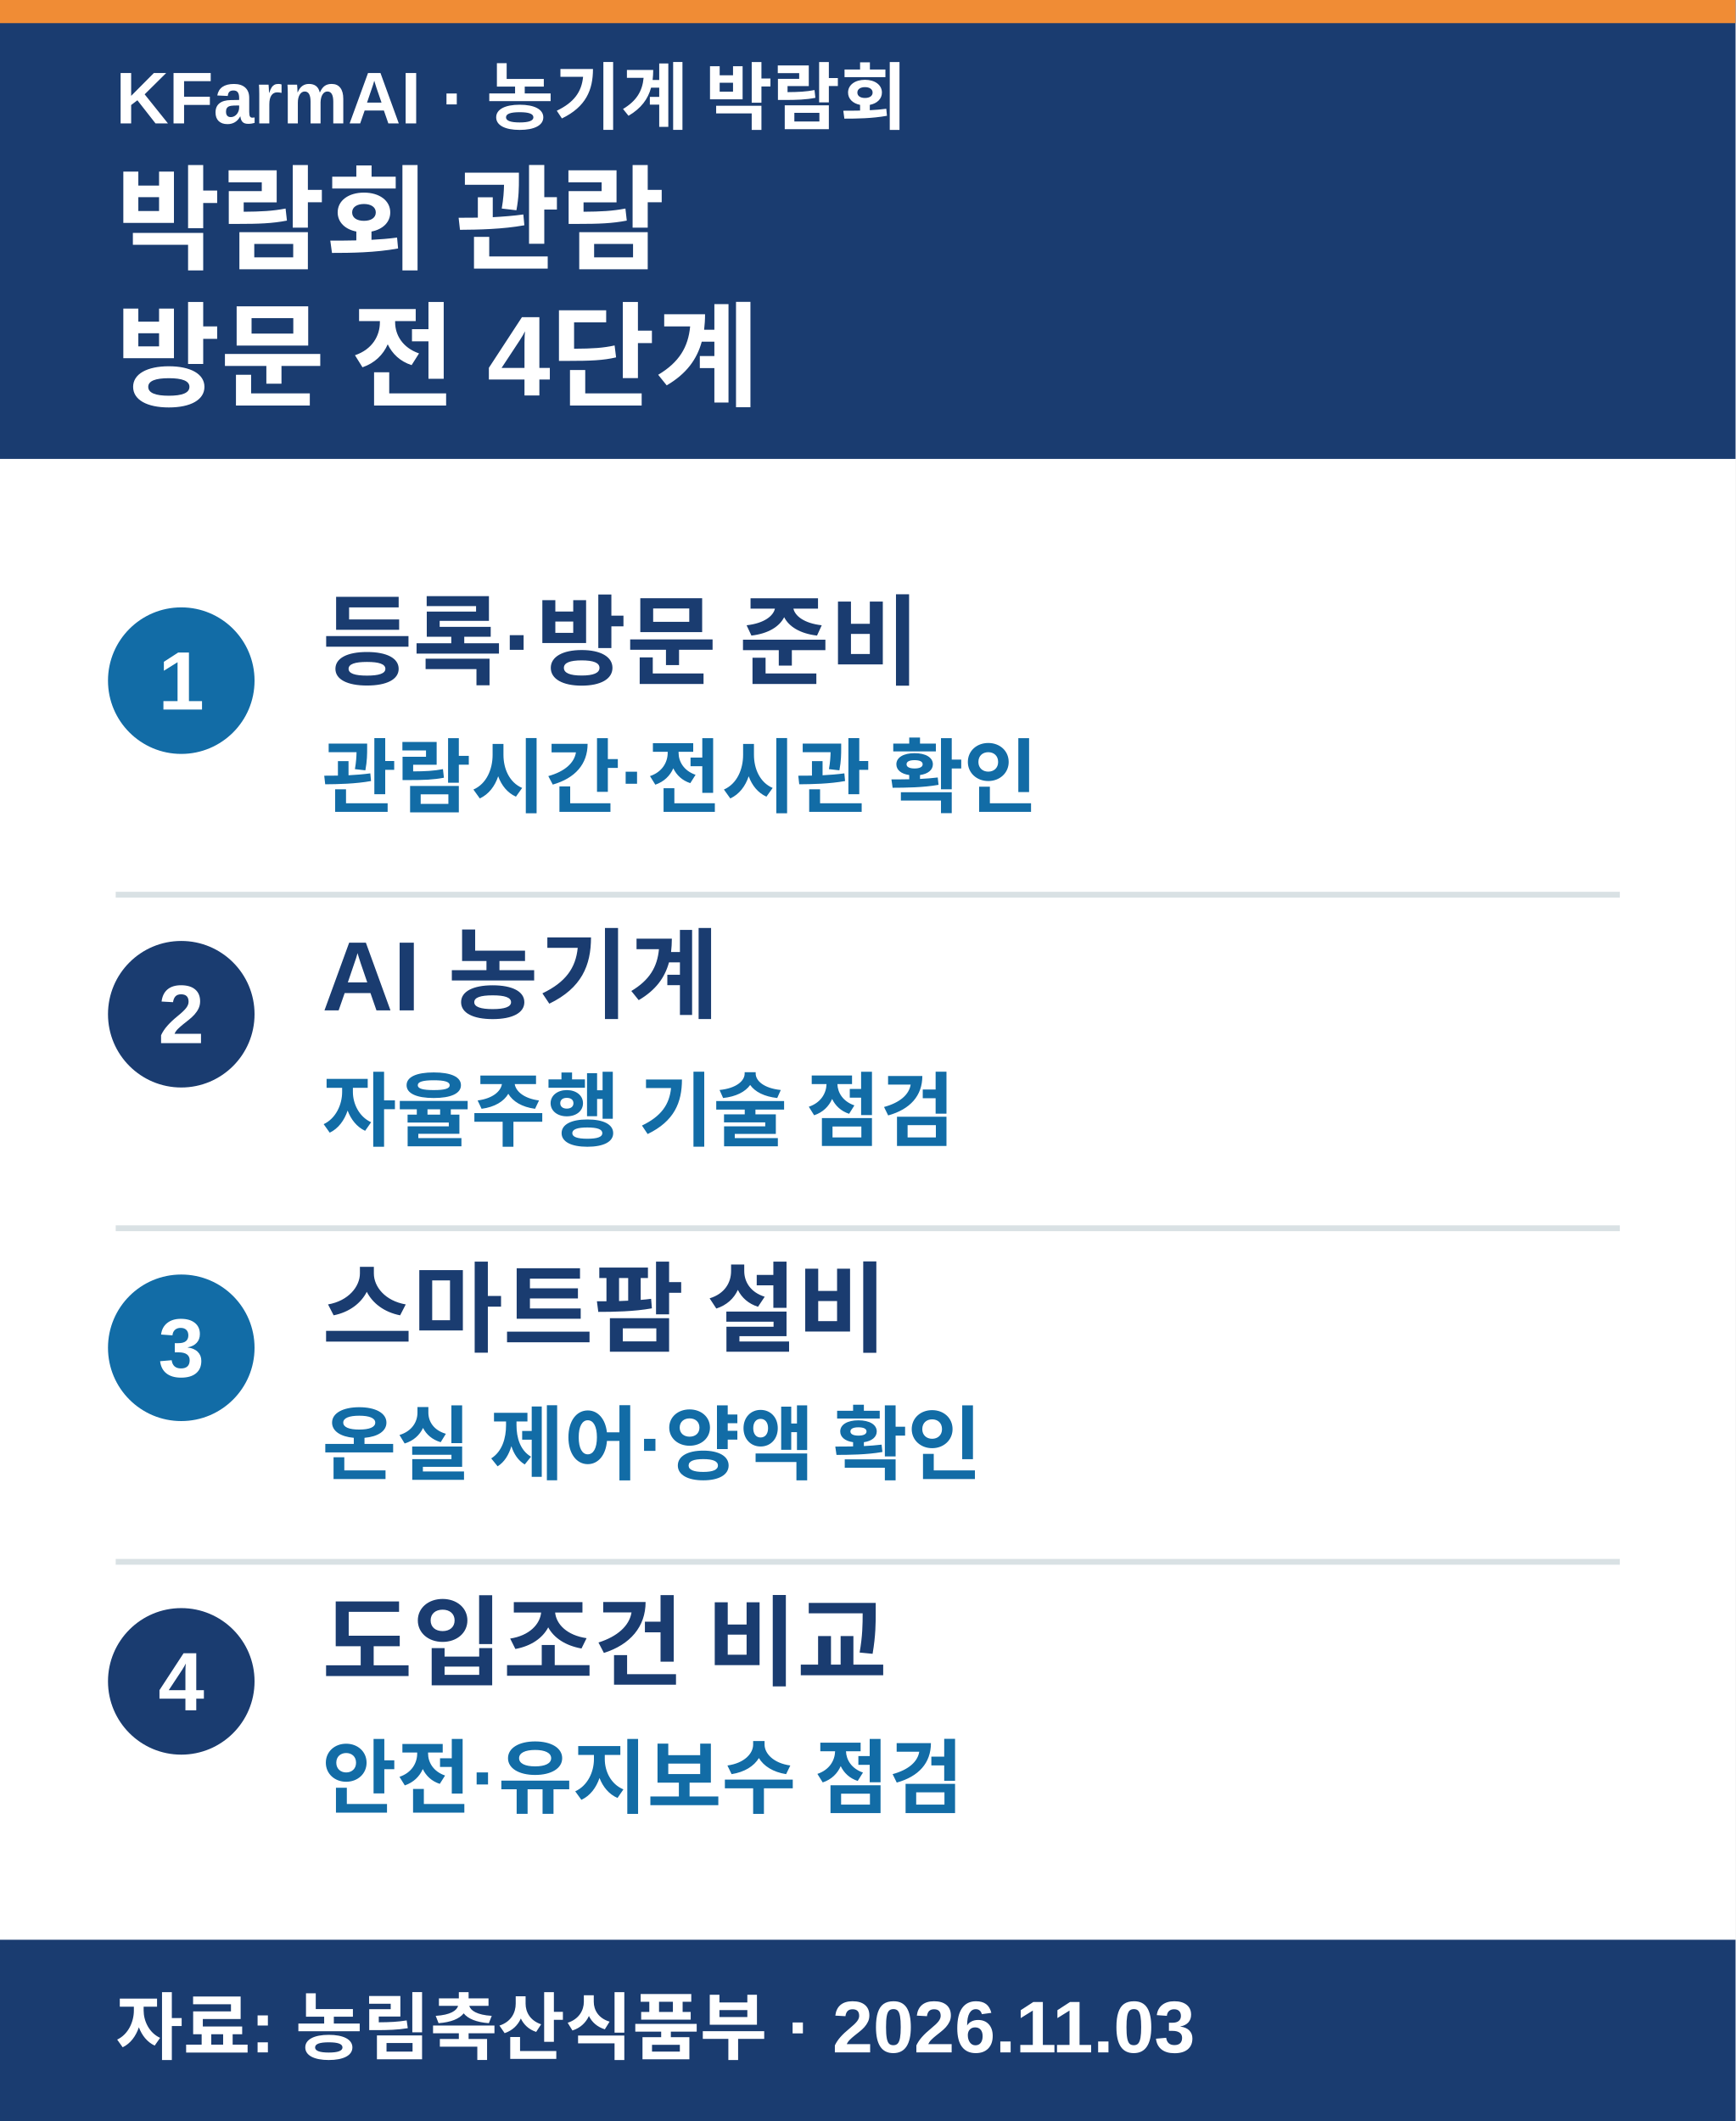
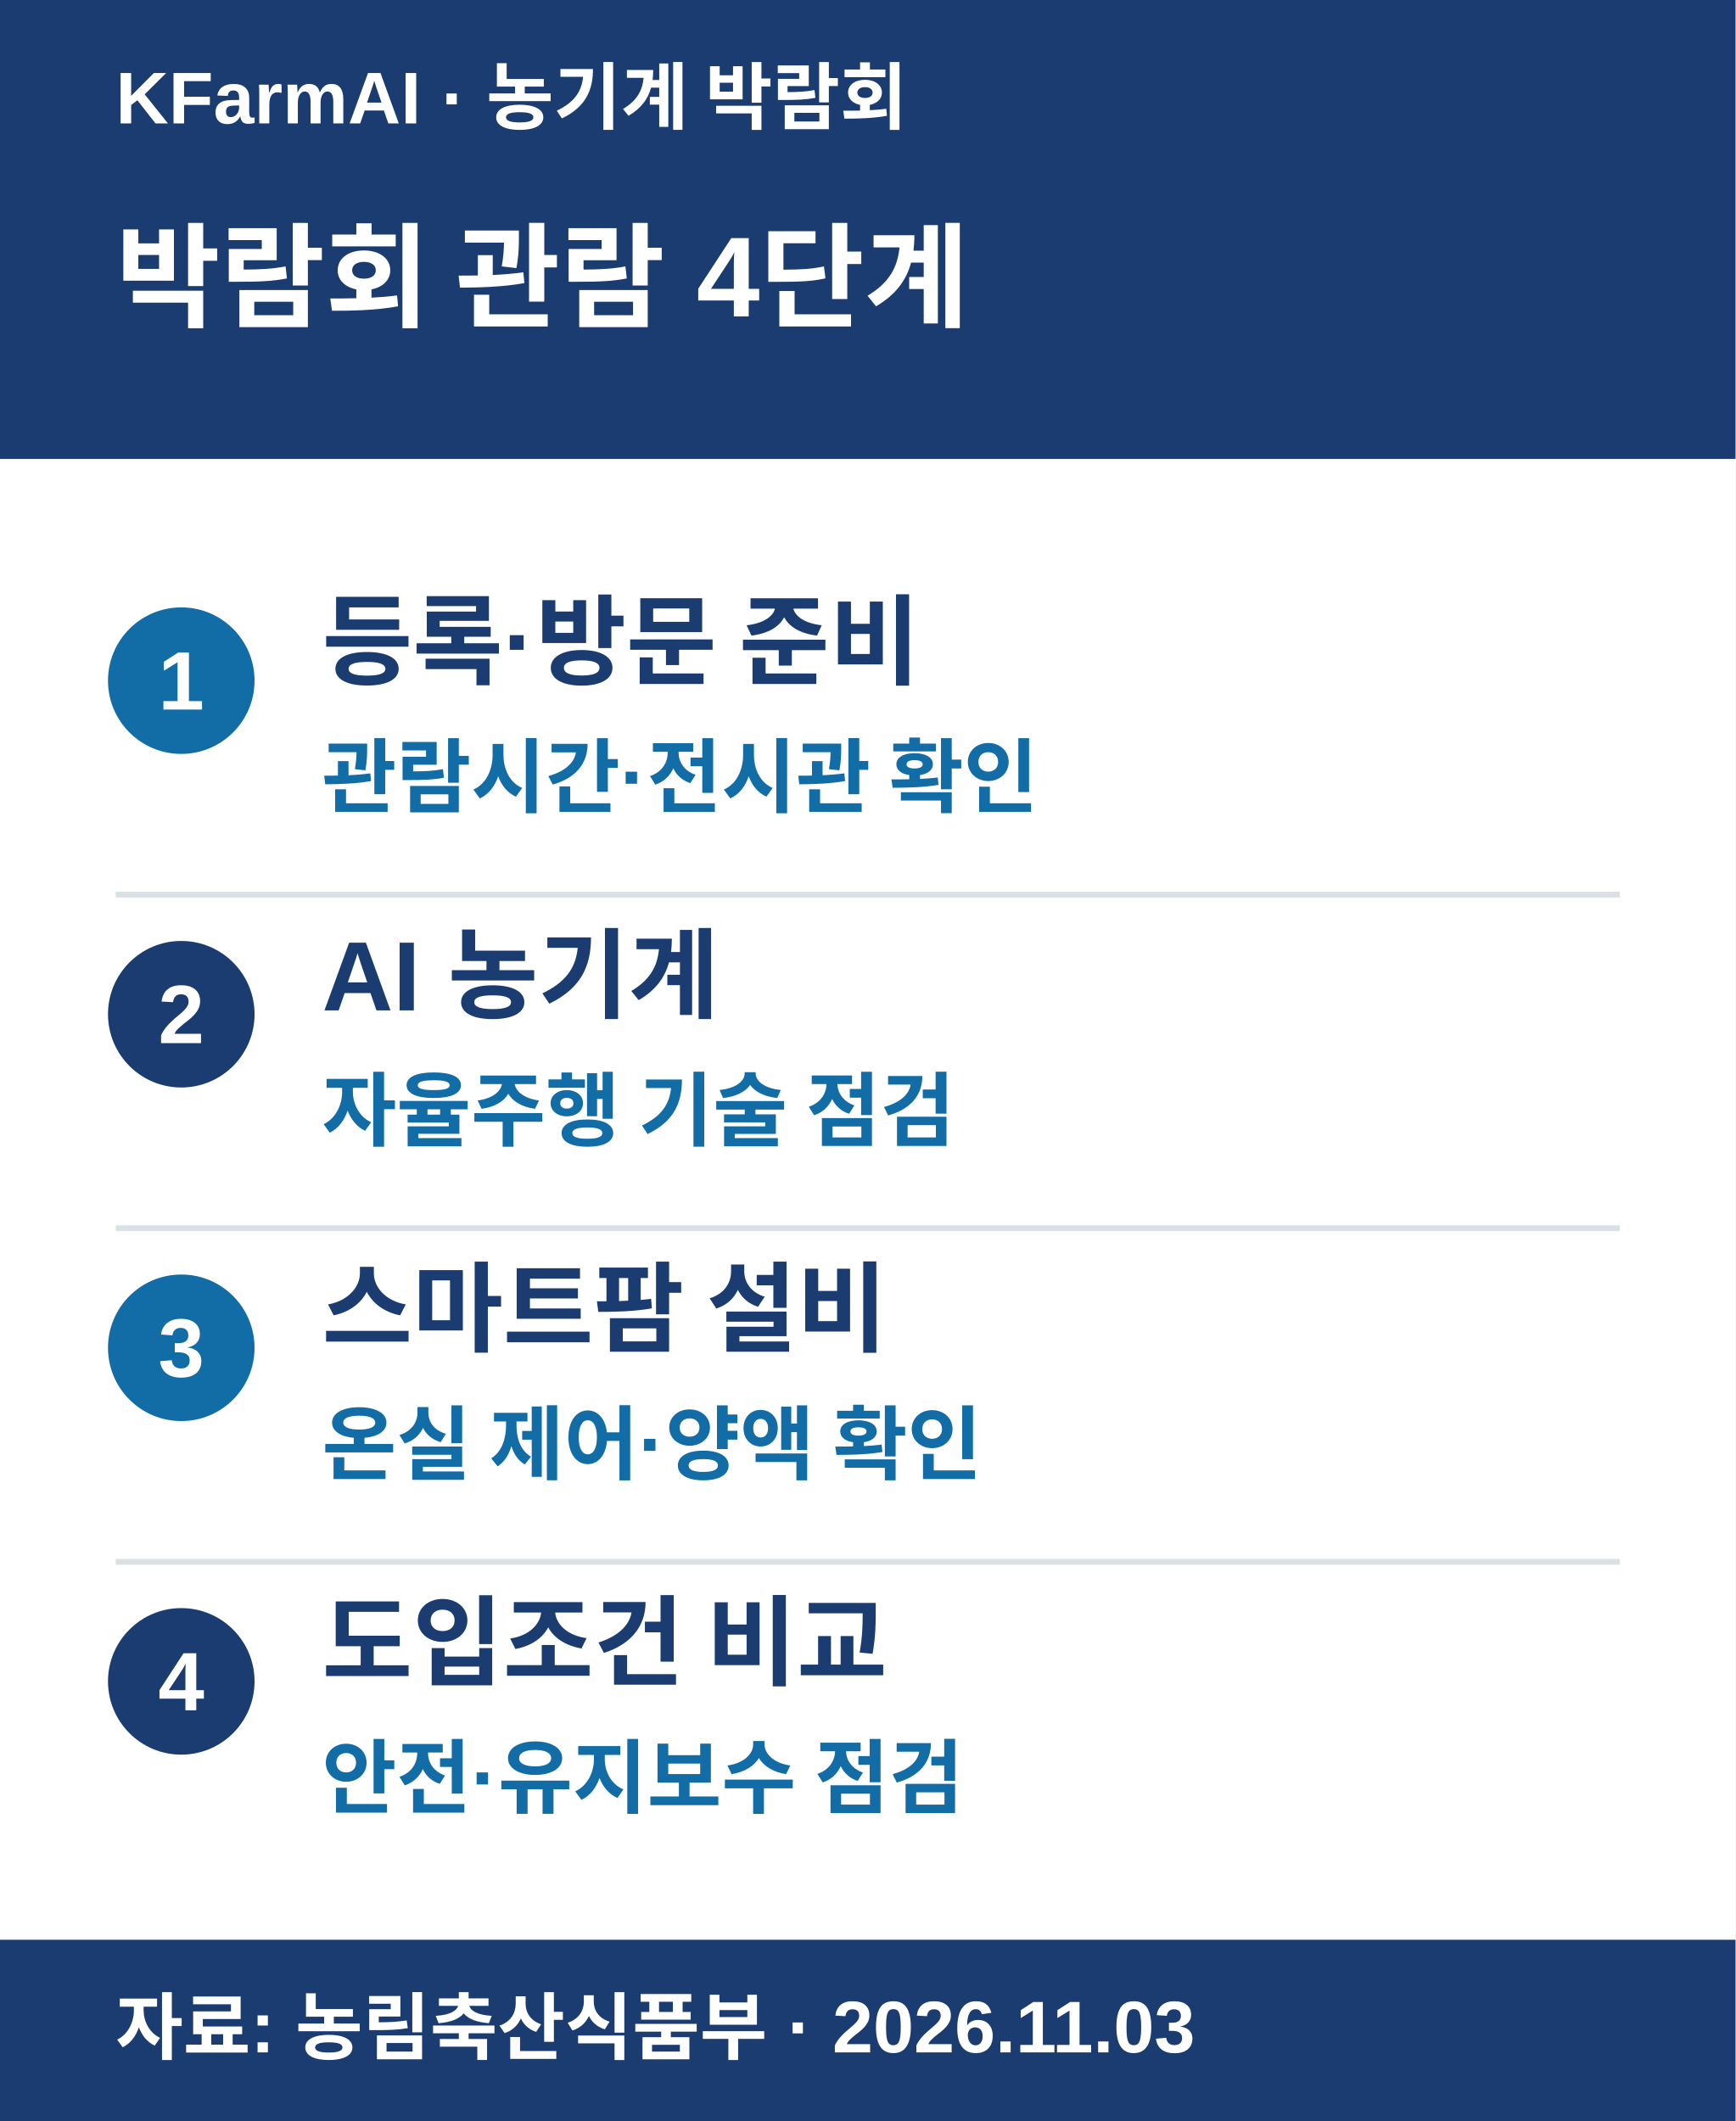
<svg xmlns="http://www.w3.org/2000/svg" width="900" height="1100" viewBox="0 0 900 1100" role="img" aria-labelledby="title desc">
  <g font-family="'Noto Sans KR','Malgun Gothic',Arial,sans-serif">
    <rect width="900" height="1100" fill="#ffffff" />
    <rect width="900" height="238" fill="#1A3C70" />
-     <rect width="900" height="12" fill="#F08C35" />
    <text x="60" y="64" fill="#ffffff" font-size="38" font-weight="630">KFarmAI  ·  농기계 박람회</text>
-     <text x="60" y="135" fill="#ffffff" font-size="59" font-weight="840">박람회 관람</text>
-     <text x="60" y="206" fill="#ffffff" font-size="59" font-weight="840">방문 전 4단계</text>
+     <text x="60" y="165" fill="#ffffff" font-size="59" font-weight="840">박람회 관람 4단계</text>
    <g transform="translate(0 68)">
      <circle cx="94" cy="285" r="38" fill="#126CA6" />
      <text x="94" y="300" fill="#ffffff" font-size="43" font-weight="850" text-anchor="middle">1</text>
      <text x="167" y="283" fill="#1A3C70" font-size="51" font-weight="825">등록·방문 준비</text>
      <text x="167" y="350" fill="#126CA6" font-size="42" font-weight="590">관람시간·전시관 확인</text>
      <path d="M60 396 H840" stroke="#D9E1E4" stroke-width="3" />
      <circle cx="94" cy="458" r="38" fill="#1A3C70" />
      <text x="94" y="473" fill="#ffffff" font-size="43" font-weight="850" text-anchor="middle">2</text>
      <text x="167" y="456" fill="#1A3C70" font-size="51" font-weight="825">AI 농기계</text>
      <text x="167" y="523" fill="#126CA6" font-size="42" font-weight="590">자율주행 기술 점검</text>
      <path d="M60 569 H840" stroke="#D9E1E4" stroke-width="3" />
      <circle cx="94" cy="631" r="38" fill="#126CA6" />
      <text x="94" y="646" fill="#ffffff" font-size="43" font-weight="850" text-anchor="middle">3</text>
      <text x="167" y="629" fill="#1A3C70" font-size="51" font-weight="825">스마트팜 설비</text>
      <text x="167" y="696" fill="#126CA6" font-size="42" font-weight="590">온실 제어·양액 확인</text>
      <path d="M60 742 H840" stroke="#D9E1E4" stroke-width="3" />
      <circle cx="94" cy="804" r="38" fill="#1A3C70" />
      <text x="94" y="819" fill="#ffffff" font-size="43" font-weight="850" text-anchor="middle">4</text>
      <text x="167" y="802" fill="#1A3C70" font-size="51" font-weight="825">도입조건 비교</text>
      <text x="167" y="869" fill="#126CA6" font-size="42" font-weight="590">안전·유지보수 점검</text>
    </g>
    <rect x="0" y="1006" width="900" height="94" fill="#1A3C70" />
    <text x="60" y="1065" fill="#ffffff" font-size="38" font-weight="620">자료: 농림축산식품부  ·  2026.11.03</text>
  </g>
</svg>
